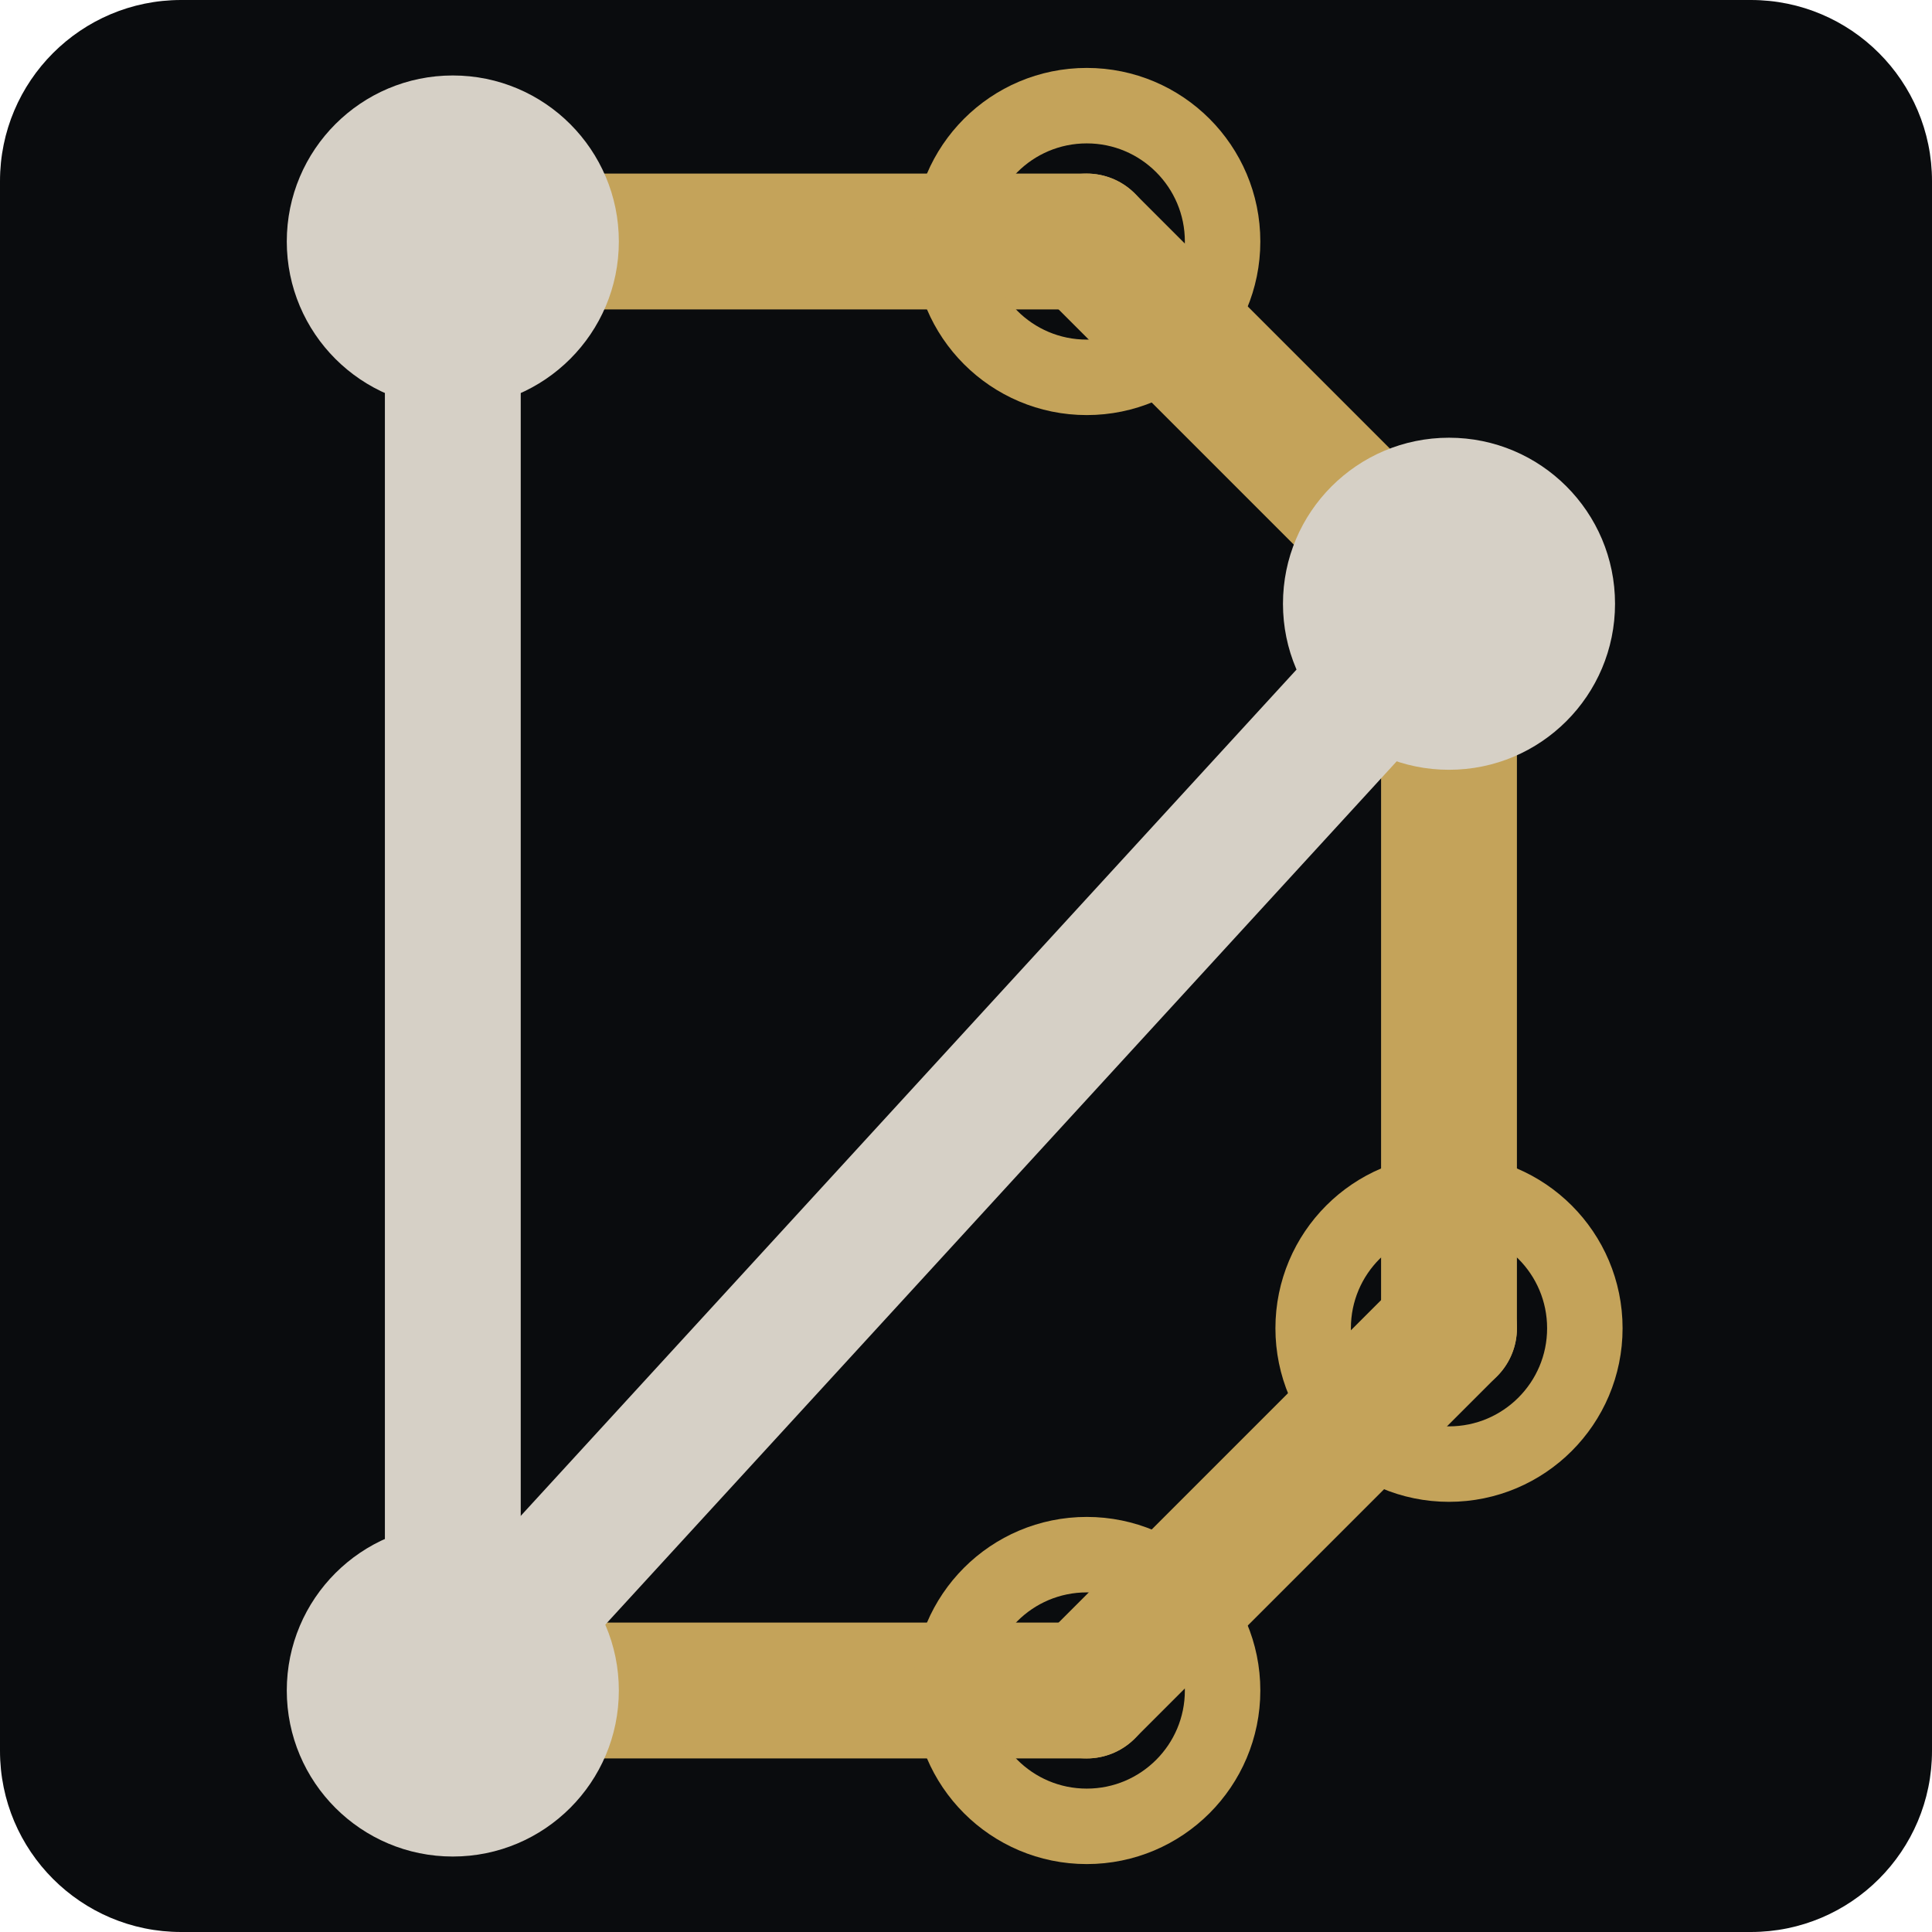
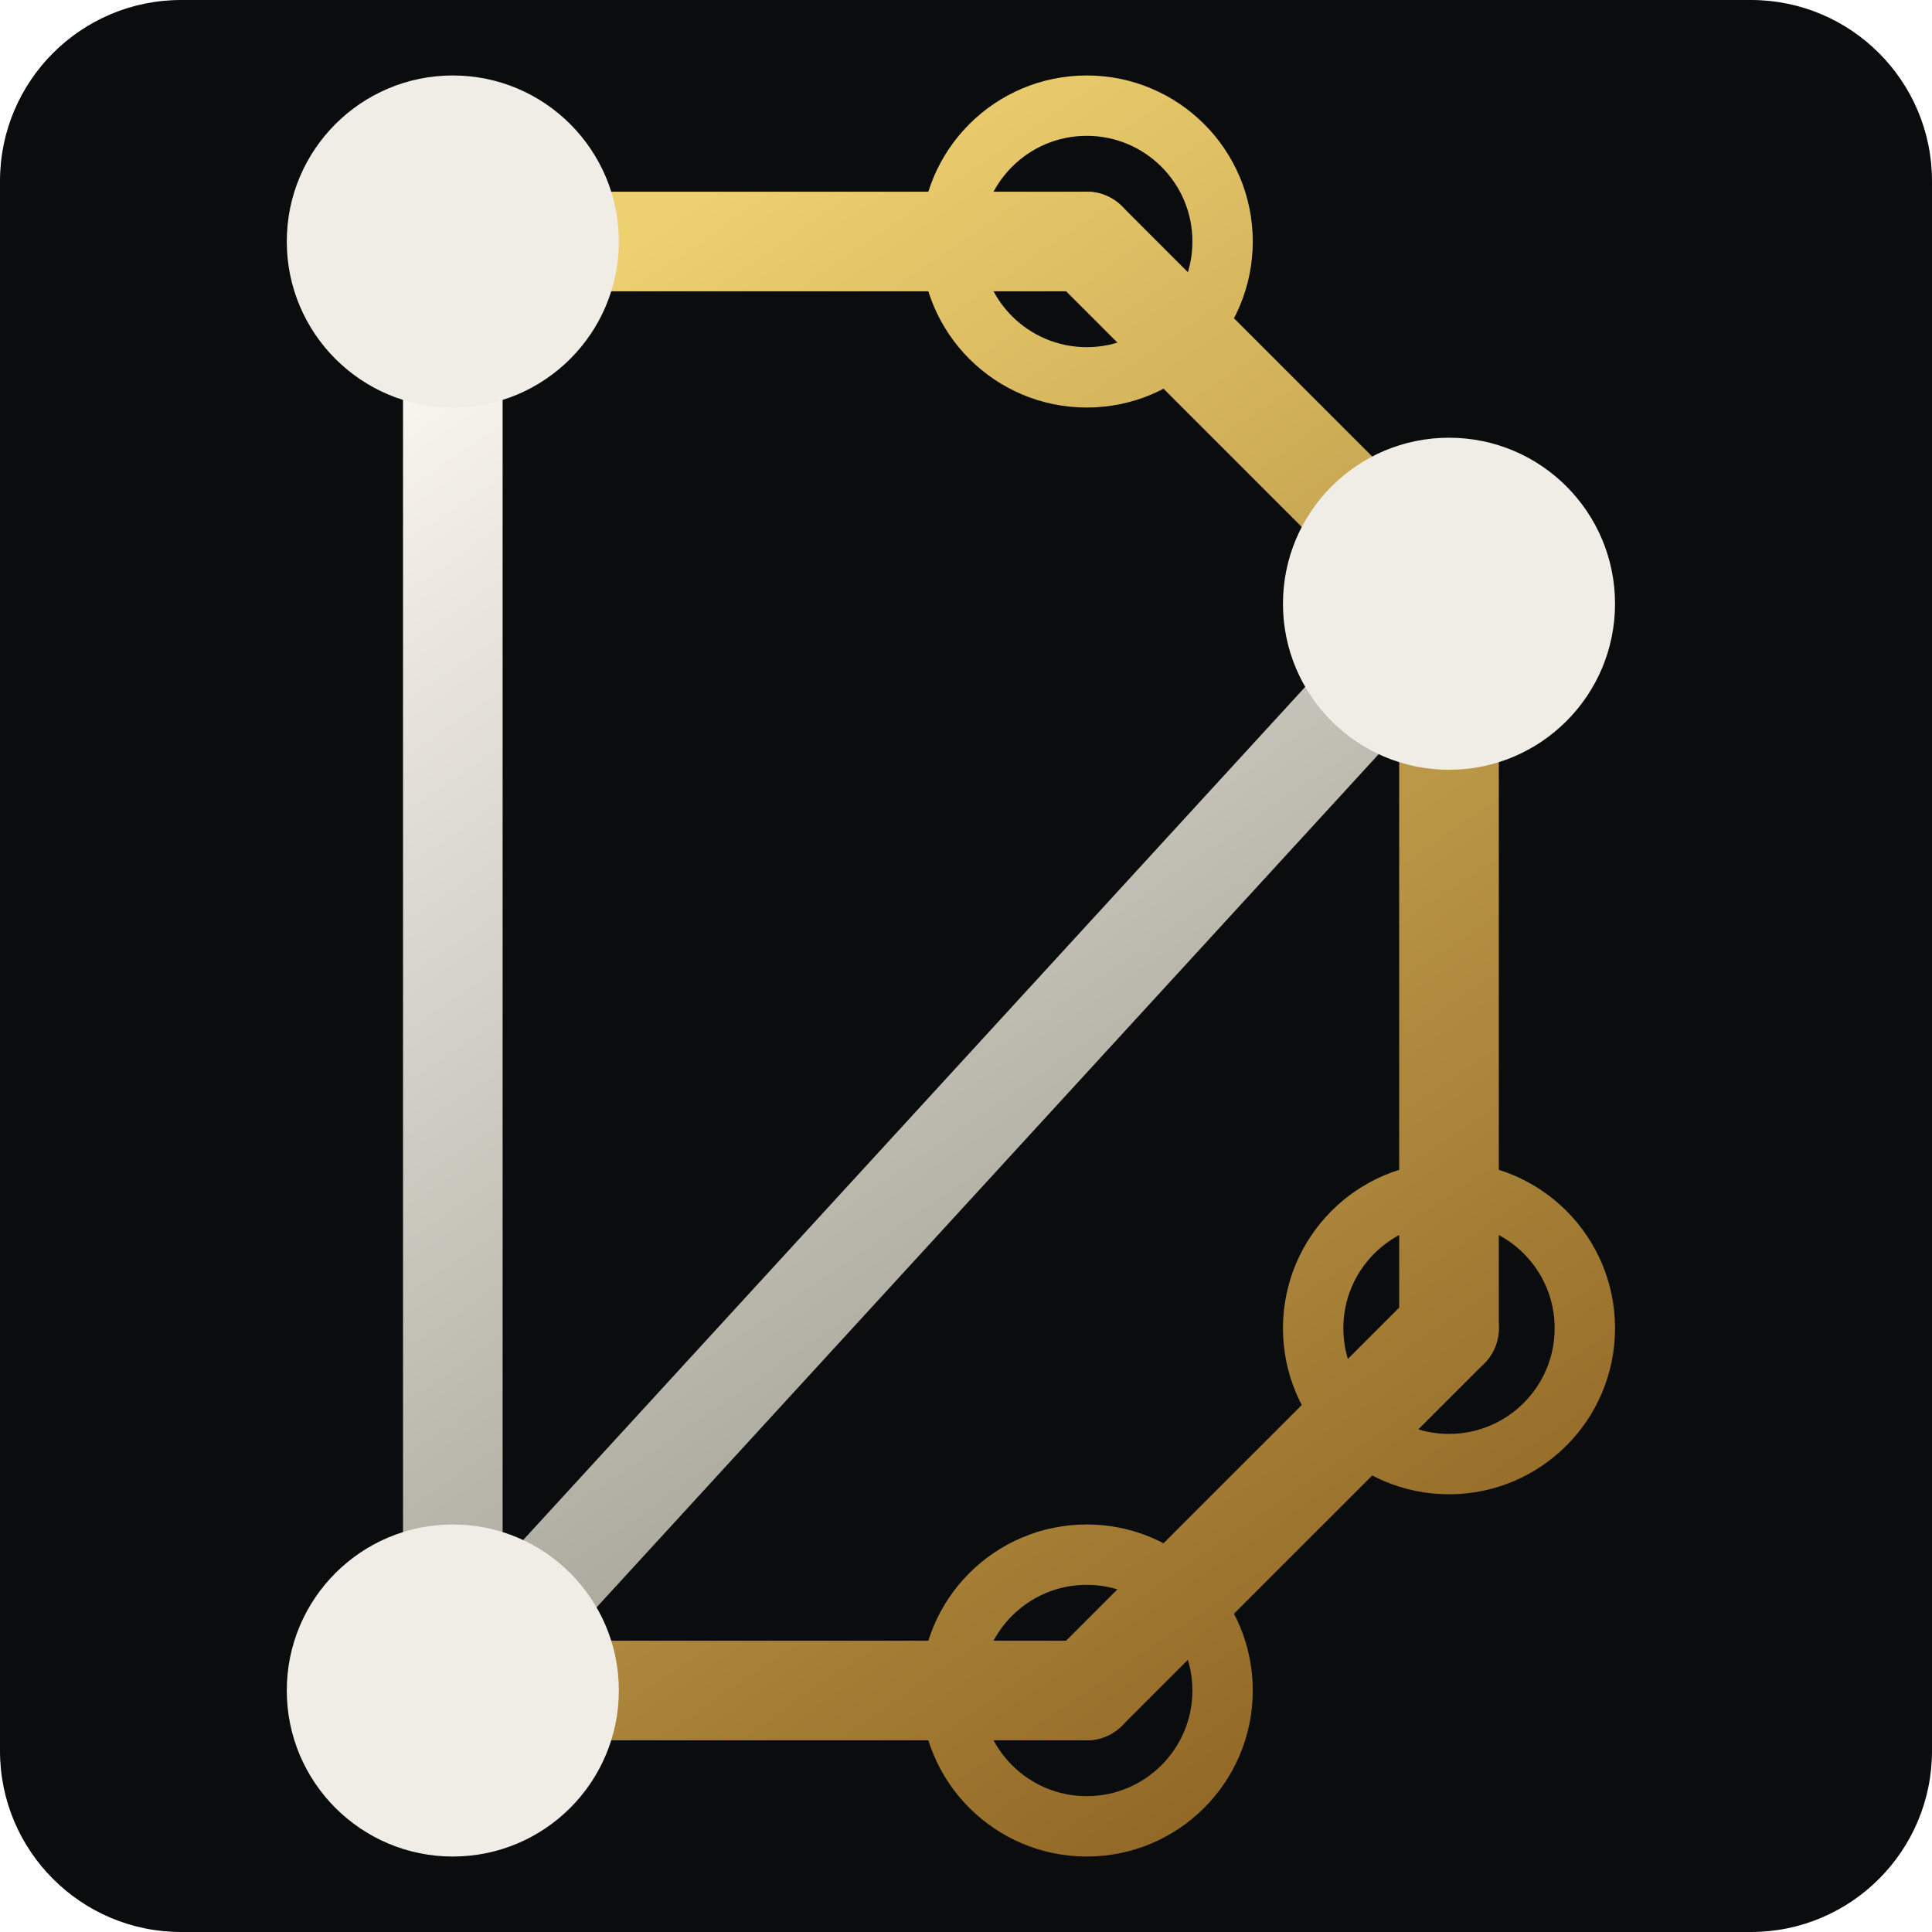
<svg xmlns="http://www.w3.org/2000/svg" viewBox="0 0 64 64">
  <rect width="64" height="64" rx="6" fill="#0A0C0E" />
+   <defs>
+     <linearGradient id="fg1" x1="15" y1="8" x2="48" y2="56" gradientUnits="userSpaceOnUse">
+       <stop offset="0%" stop-color="#EDD070" />
+       <stop offset="100%" stop-color="#8A6020" />
+     </linearGradient>
+     <linearGradient id="fg2" x1="15" y1="8" x2="48" y2="56" gradientUnits="userSpaceOnUse">
+       <stop offset="0%" stop-color="#F8F4EE" />
+       <stop offset="100%" stop-color="#808070" />
+     </linearGradient>
+   </defs>
  <g transform="translate(6,0)">
-     <line x1="9" y1="8" x2="30" y2="8" stroke="#C4A35A" stroke-width="4.5" stroke-linecap="round" />
-     <line x1="30" y1="8" x2="42" y2="20" stroke="#C4A35A" stroke-width="4.5" stroke-linecap="round" />
-     <line x1="42" y1="20" x2="42" y2="44" stroke="#C4A35A" stroke-width="4.5" stroke-linecap="round" />
-     <line x1="42" y1="44" x2="30" y2="56" stroke="#C4A35A" stroke-width="4.5" stroke-linecap="round" />
-     <line x1="30" y1="56" x2="9" y2="56" stroke="#C4A35A" stroke-width="4.5" stroke-linecap="round" />
-     <line x1="9" y1="8" x2="9" y2="56" stroke="#D6D0C6" stroke-width="4.5" stroke-linecap="round" />
-     <line x1="9" y1="56" x2="42" y2="20" stroke="#D6D0C6" stroke-width="4.5" stroke-linecap="round" />
-     <circle cx="30" cy="8" r="4.5" fill="none" stroke="#C4A35A" stroke-width="2.5" />
-     <circle cx="42" cy="44" r="4.5" fill="none" stroke="#C4A35A" stroke-width="2.5" />
-     <circle cx="30" cy="56" r="4.5" fill="none" stroke="#C4A35A" stroke-width="2.5" />
-     <circle cx="9" cy="8" r="5.5" fill="#D6D0C6" />
-     <circle cx="9" cy="56" r="5.5" fill="#D6D0C6" />
-     <circle cx="42" cy="20" r="5.5" fill="#D6D0C6" />
+     <line x1="9" y1="8" x2="30" y2="8" stroke="url(#fg1)" stroke-width="3.3" stroke-linecap="round" />
+     <line x1="30" y1="8" x2="42" y2="20" stroke="url(#fg1)" stroke-width="3.3" stroke-linecap="round" />
+     <line x1="42" y1="20" x2="42" y2="44" stroke="url(#fg1)" stroke-width="3.3" stroke-linecap="round" />
+     <line x1="42" y1="44" x2="30" y2="56" stroke="url(#fg1)" stroke-width="3.3" stroke-linecap="round" />
+     <line x1="30" y1="56" x2="9" y2="56" stroke="url(#fg1)" stroke-width="3.3" stroke-linecap="round" />
+     <line x1="9" y1="8" x2="9" y2="56" stroke="url(#fg2)" stroke-width="3.3" stroke-linecap="round" />
+     <line x1="9" y1="56" x2="42" y2="20" stroke="url(#fg2)" stroke-width="3.3" stroke-linecap="round" />
+     <circle cx="30" cy="8" r="4.5" fill="none" stroke="url(#fg1)" stroke-width="2" />
+     <circle cx="42" cy="44" r="4.5" fill="none" stroke="url(#fg1)" stroke-width="2" />
+     <circle cx="30" cy="56" r="4.5" fill="none" stroke="url(#fg1)" stroke-width="2" />
+     <circle cx="9" cy="8" r="5.5" fill="#F0EDE6" />
+     <circle cx="9" cy="56" r="5.5" fill="#F0EDE6" />
+     <circle cx="42" cy="20" r="5.5" fill="#F0EDE6" />
  </g>
</svg>
